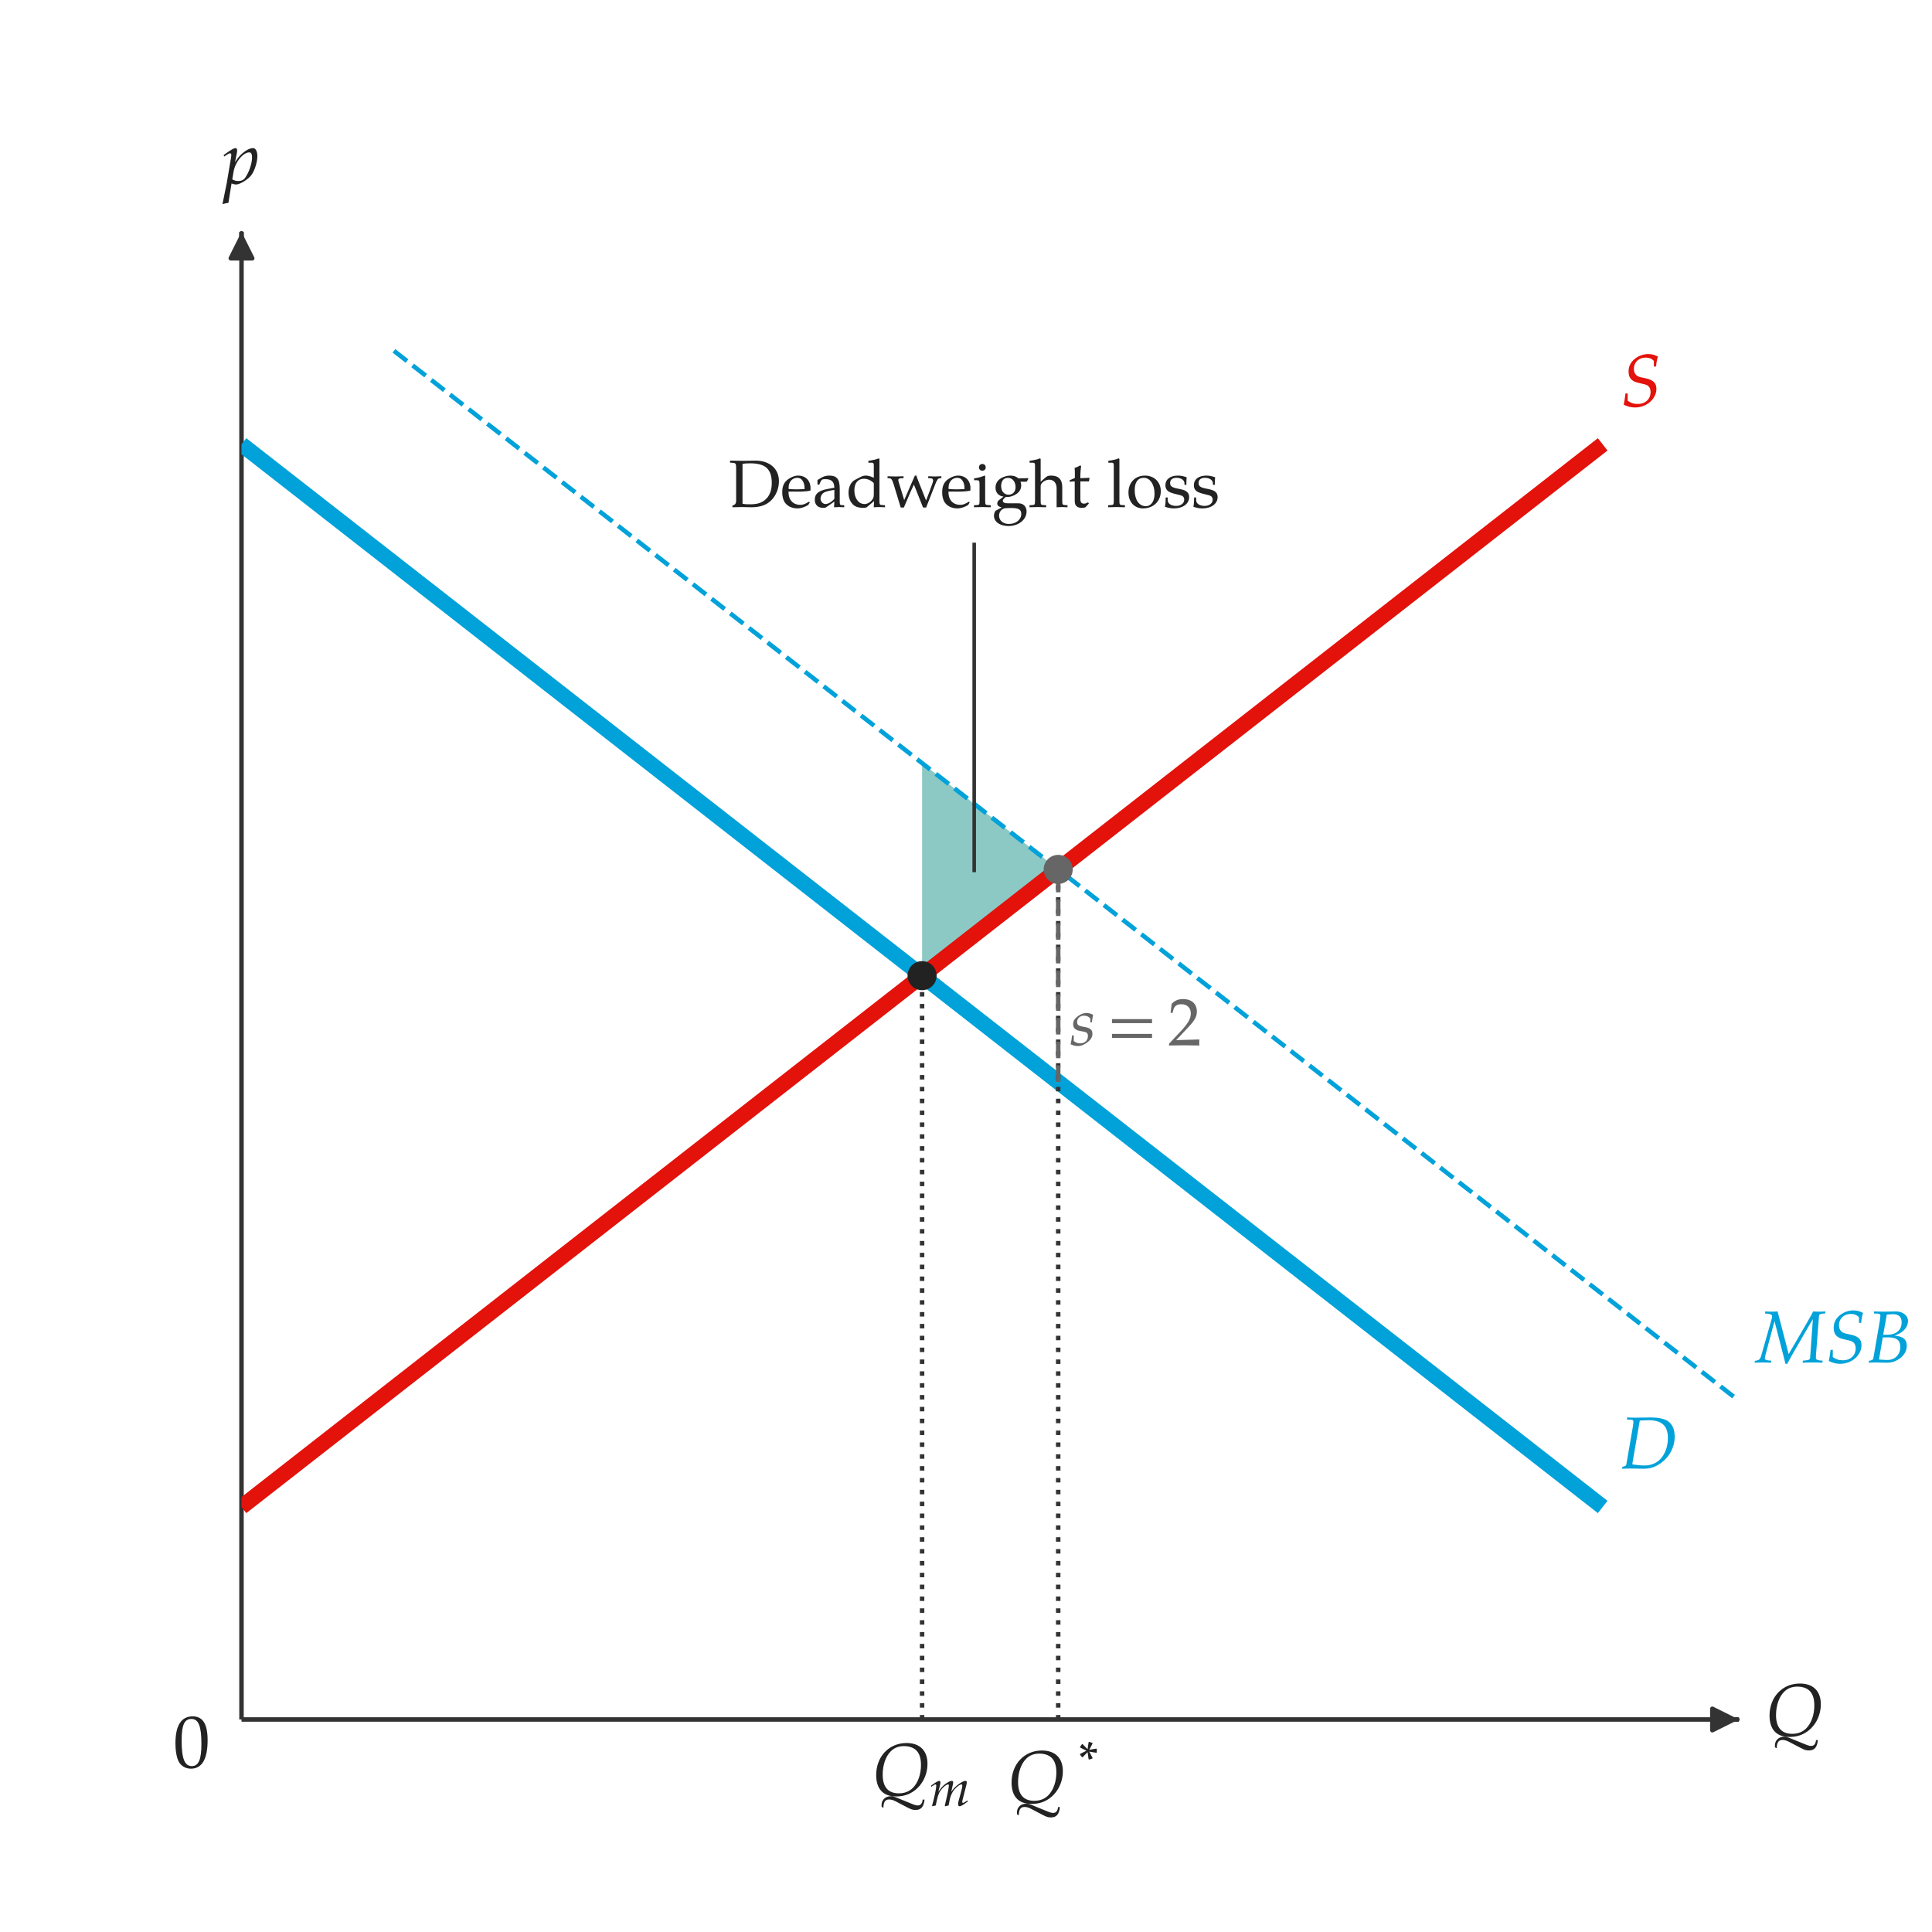
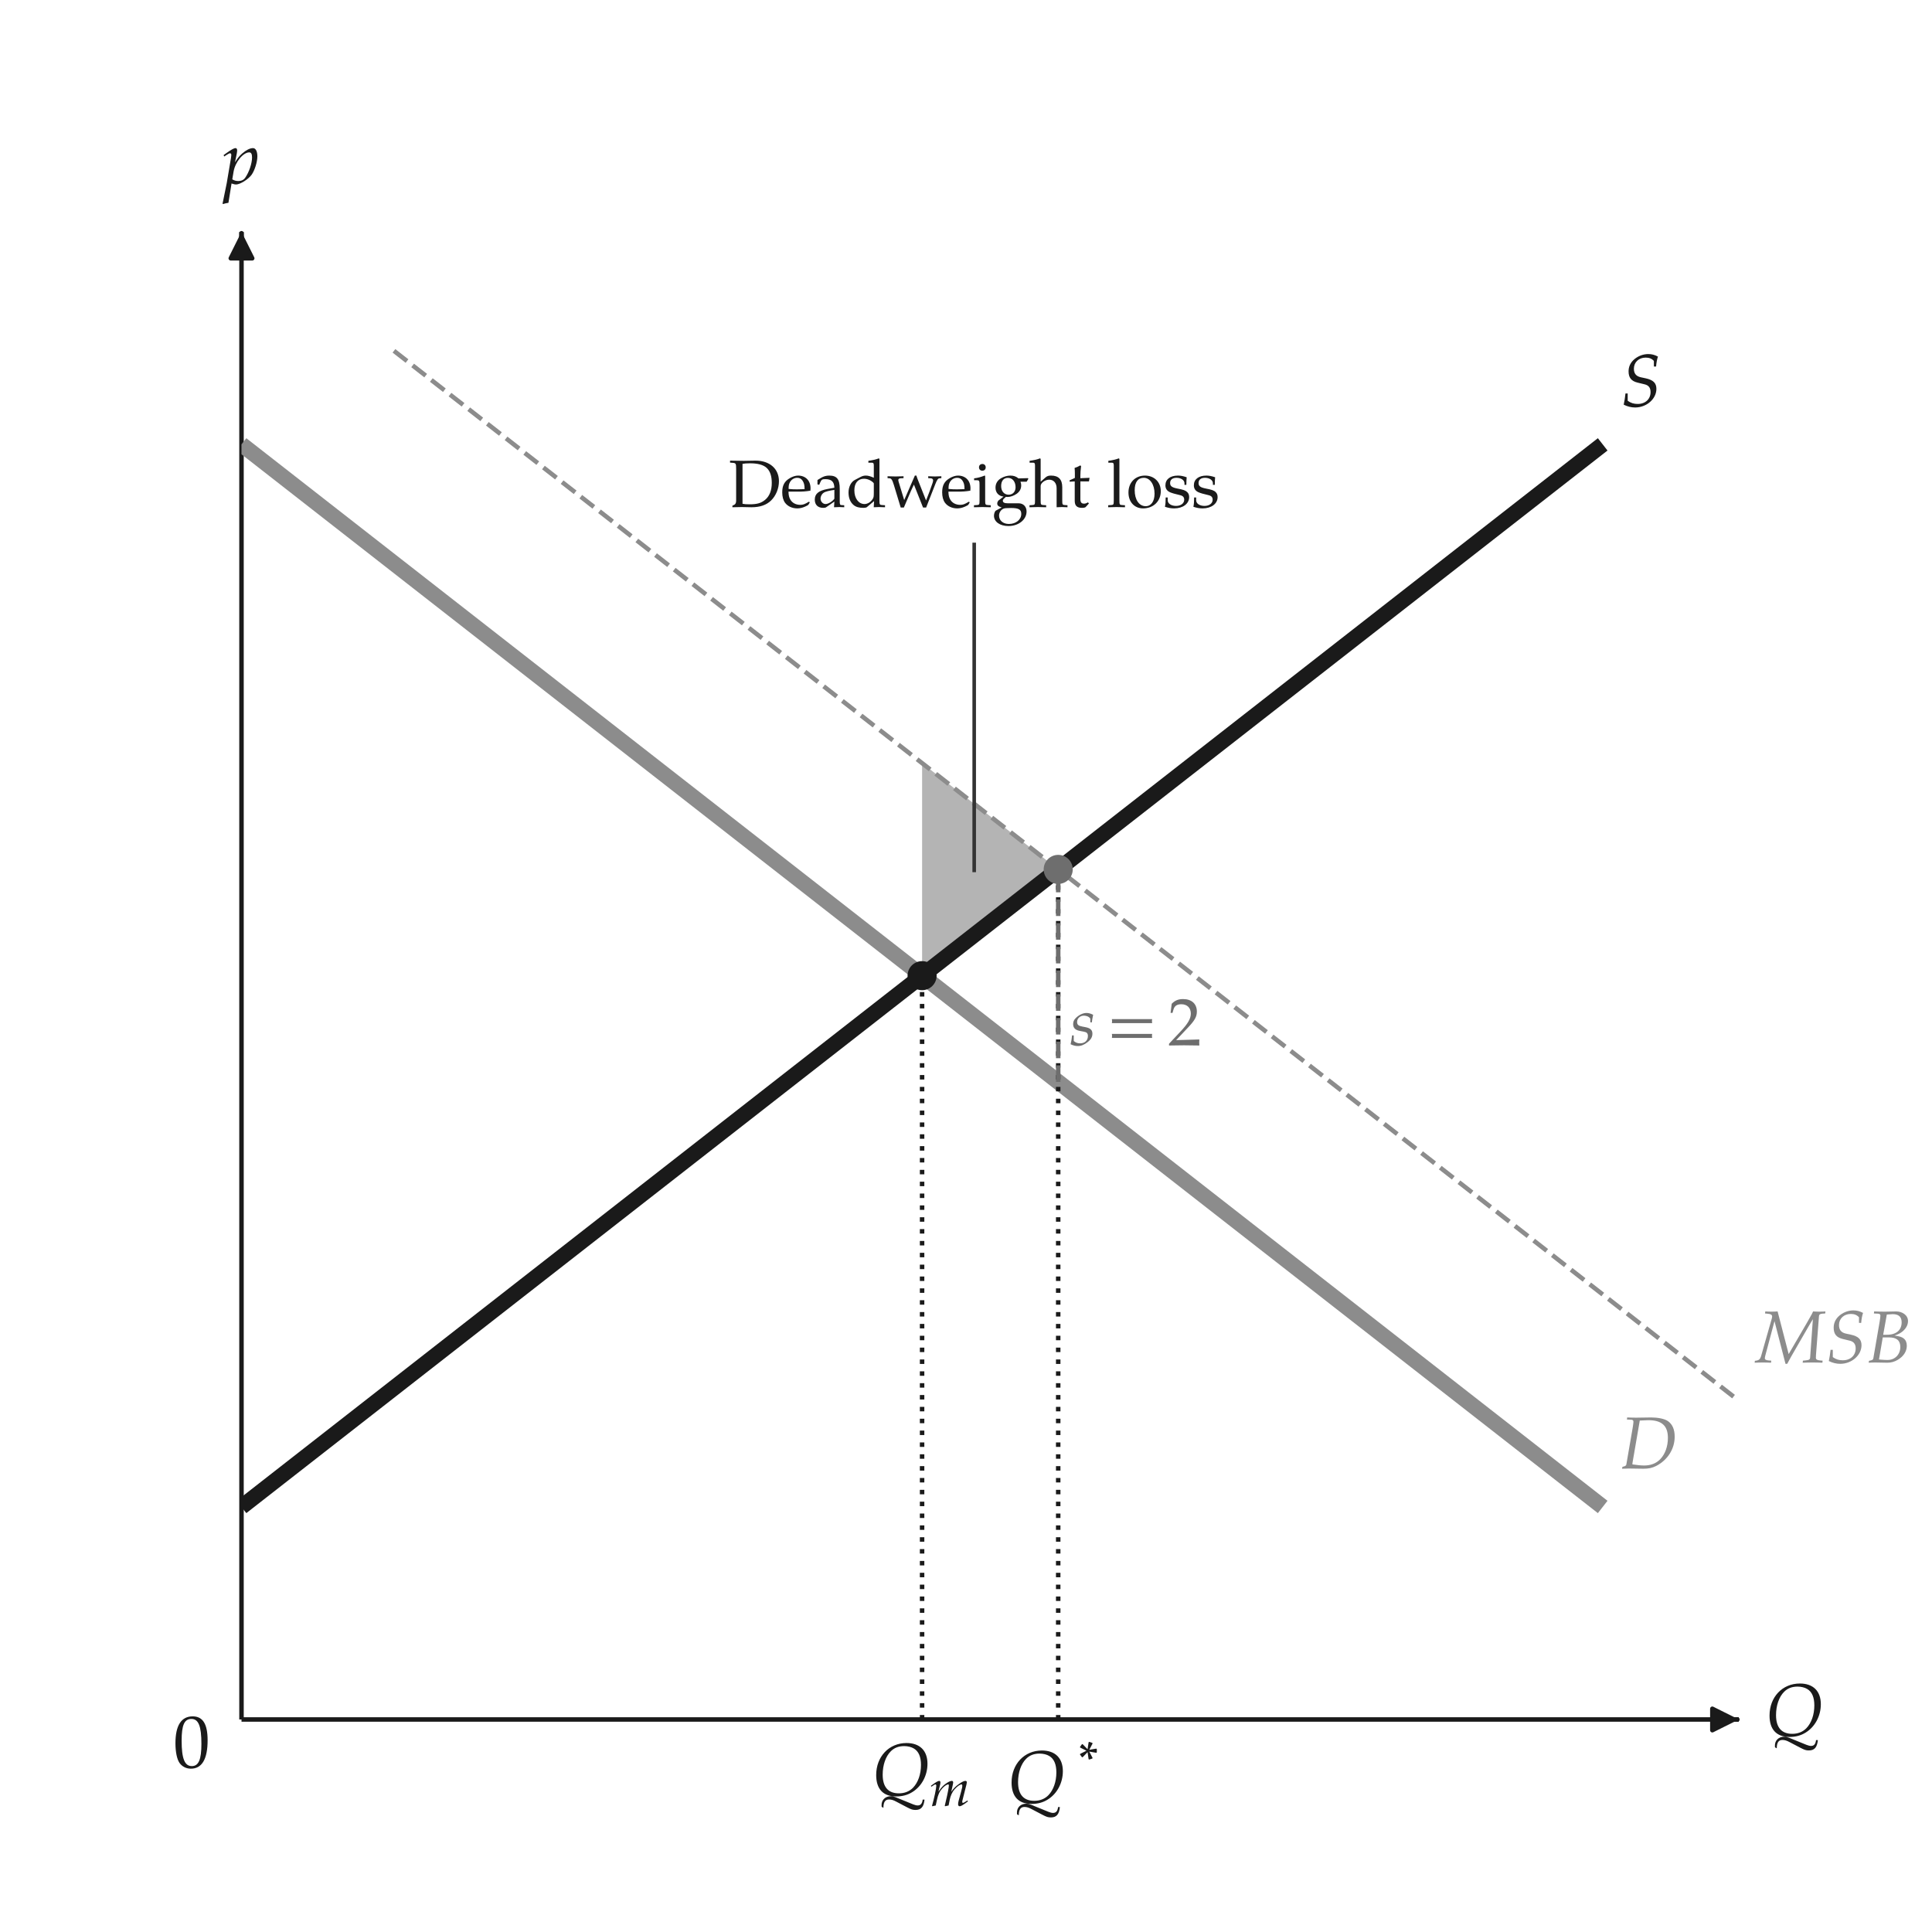
<svg xmlns="http://www.w3.org/2000/svg" xmlns:xlink="http://www.w3.org/1999/xlink" width="432pt" height="432pt" viewBox="0 0 432 432" version="1.1">
  <defs>
    <style type="text/css">*{stroke-linejoin: round; stroke-linecap: butt}</style>
  </defs>
  <g id="figure_1">
    <g id="patch_1">
      <path d="M 0 432  L 432 432  L 432 0  L 0 0  z " style="fill: #ffffff" />
    </g>
    <g id="axes_1">
      <g id="axes.x">
-         <path d="M 54 384.48  L 388.8 384.48  " style="fill: none; stroke: #333333; stroke-linejoin: miter" />
+         <path d="M 54 384.48  L 388.8 384.48  " style="fill: none; stroke: #1a1a1a; stroke-linejoin: miter" />
      </g>
      <g id="patch_2">
-         <path d="M 388.465 384.48  Q 388.633 384.48 387.682 384.48  " style="fill: none; stroke: #333333; stroke-linecap: round" />
-         <path d="M 382.882 382.08  L 387.682 384.48  L 382.882 386.88  z " style="fill: #333333; stroke: #333333; stroke-linecap: round" />
+         <path d="M 388.465 384.48  Q 388.633 384.48 387.682 384.48  " style="fill: none; stroke: #1a1a1a; stroke-linecap: round" />
+         <path d="M 382.882 382.08  L 387.682 384.48  L 382.882 386.88  z " style="fill: #1a1a1a; stroke: #1a1a1a; stroke-linecap: round" />
      </g>
      <g id="axes.y">
-         <path d="M 54 384.48  L 54 51.84  " style="fill: none; stroke: #333333; stroke-linejoin: miter" />
+         <path d="M 54 384.48  L 54 51.84  " style="fill: none; stroke: #1a1a1a; stroke-linejoin: miter" />
      </g>
      <g id="patch_3">
-         <path d="M 54 52.173  Q 54 52.006 54 52.958  " style="fill: none; stroke: #333333; stroke-linecap: round" />
-         <path d="M 51.6 57.758  L 54 52.958  L 56.4 57.758  z " style="fill: #333333; stroke: #333333; stroke-linecap: round" />
+         <path d="M 54 52.173  Q 54 52.006 54 52.958  " style="fill: none; stroke: #1a1a1a; stroke-linecap: round" />
+         <path d="M 51.6 57.758  L 54 52.958  L 56.4 57.758  z " style="fill: #1a1a1a; stroke: #1a1a1a; stroke-linecap: round" />
      </g>
      <g id="axes.y.label">
-         <g style="fill: #222222" transform="translate(49.875 41.2035) scale(0.165 -0.165)">
+         <g style="fill: #1a1a1a" transform="translate(49.875 41.2035) scale(0.165 -0.165)">
          <defs>
            <path id="TeXGyrePagella-Italic-51" d="M -45 -1728  L 0 -1766  C 134 -1722 262 -1690 467 -1658  L 736 19  L 794 0  C 960 -58 1056 -70 1126 -70  C 1485 -70 2221 397 2496 800  C 2758 1190 2976 1894 2976 2374  C 2976 2803 2829 3085 2598 3085  C 2330 3085 1997 2912 1658 2618  C 1402 2387 1267 2227 1037 1850  L 1190 2611  C 1210 2720 1222 2816 1222 2893  C 1222 3014 1171 3085 1082 3085  C 947 3085 704 2950 230 2611  L 51 2483  L 96 2355  L 301 2490  C 480 2605 550 2637 608 2637  C 672 2637 717 2579 717 2490  C 717 2438 704 2310 691 2246  L 320 51  L 6 -1491  L -45 -1728  z M 800 378  L 915 1056  C 1056 1875 1741 2714 2272 2714  C 2438 2714 2515 2573 2515 2278  C 2515 1760 2259 998 1920 512  C 1792 326 1587 230 1325 230  C 1126 230 966 275 800 378  z " transform="scale(0.015625)" />
          </defs>
          <use xlink:href="#TeXGyrePagella-Italic-51" transform="translate(0 0.796875)" />
        </g>
      </g>
      <g id="axes.x.label">
-         <g style="fill: #222222" transform="translate(394.8 388.1513) scale(0.165 -0.165)">
+         <g style="fill: #1a1a1a" transform="translate(394.8 388.1513) scale(0.165 -0.165)">
          <defs>
            <path id="TeXGyrePagella-Italic-32" d="M 339 1741  C 339 531 941 -115 2067 -115  C 2611 -115 3066 6 3482 269  C 4288 768 4787 1709 4787 2720  C 4787 3859 4122 4518 2970 4518  C 1453 4518 339 3347 339 1741  z M 806 -909  C 806 -909 806 -966 813 -1018  L 966 -1101  C 966 -608 1120 -378 1459 -378  C 1645 -378 1824 -429 2074 -563  L 3002 -1050  C 3386 -1248 3501 -1286 3757 -1286  C 4237 -1286 4467 -1011 4531 -390  L 4371 -390  C 4333 -736 4192 -896 3936 -896  C 3827 -896 3706 -864 3539 -800  L 2029 -186  C 1869 -122 1754 -96 1606 -96  C 1133 -96 781 -422 806 -909  z M 902 1773  C 902 2605 1158 3354 1600 3795  C 1901 4102 2285 4250 2771 4250  C 3078 4250 3392 4173 3603 4045  C 4019 3802 4224 3322 4224 2618  C 4224 1811 3968 1088 3533 640  C 3219 320 2803 154 2304 154  C 1382 154 902 704 902 1773  z " transform="scale(0.015625)" />
          </defs>
          <use xlink:href="#TeXGyrePagella-Italic-32" transform="translate(0 0.40625)" />
        </g>
      </g>
      <g id="axes.origin.label">
-         <g style="fill: #222222" transform="translate(38.75 395.1513) scale(0.165 -0.165)">
+         <g style="fill: #1a1a1a" transform="translate(38.75 395.1513) scale(0.165 -0.165)">
          <defs>
            <path id="TeXGyrePagella-Regular-11" d="M 186 2074  C 186 1325 320 678 544 365  C 768 51 1126 -128 1523 -128  C 2490 -128 2976 704 2976 2342  C 2976 3744 2560 4410 1683 4410  C 691 4410 186 3622 186 2074  z M 723 2304  C 723 3654 960 4186 1568 4186  C 2189 4186 2438 3558 2438 2022  C 2438 659 2195 96 1606 96  C 986 96 723 742 723 2304  z " transform="scale(0.015625)" />
          </defs>
          <use xlink:href="#TeXGyrePagella-Regular-11" />
        </g>
      </g>
      <g id="market.externality.private.mark">
-         <g style="fill: #222222" transform="translate(195.0443 401.459) scale(0.165 -0.165)">
+         <g style="fill: #1a1a1a" transform="translate(195.0443 401.459) scale(0.165 -0.165)">
          <defs>
            <path id="TeXGyrePagella-Italic-4e" d="M 154 2483  L 198 2355  L 403 2490  C 634 2643 659 2650 704 2650  C 774 2650 819 2586 819 2490  C 819 2163 557 928 294 13  L 314 -58  L 749 38  L 890 691  C 1043 1402 1216 1779 1568 2163  C 1837 2458 2125 2650 2304 2650  C 2349 2650 2374 2598 2374 2515  C 2374 2291 2240 1562 1971 442  L 1869 13  L 1901 -58  L 2342 38  L 2477 723  C 2579 1242 2797 1722 3078 2035  C 3430 2426 3750 2650 3955 2650  C 4006 2650 4038 2592 4038 2490  C 4038 2336 4032 2246 3878 1690  L 3603 685  C 3552 506 3520 339 3520 198  C 3520 38 3590 -58 3712 -58  C 3878 -58 4109 77 4736 544  L 4672 659  L 4506 550  C 4320 429 4179 358 4115 358  C 4070 358 4032 416 4032 486  C 4032 550 4045 608 4077 742  L 4557 2643  C 4582 2752 4602 2854 4602 2906  C 4602 3014 4538 3085 4435 3085  C 4250 3085 4006 2970 3616 2694  C 3213 2406 2989 2182 2675 1741  L 2867 2618  C 2893 2746 2912 2842 2912 2886  C 2912 3008 2848 3085 2746 3085  C 2554 3085 2259 2944 1907 2675  C 1626 2458 1498 2323 1082 1760  L 1293 2611  C 1318 2714 1331 2810 1331 2886  C 1331 3008 1274 3085 1184 3085  C 1050 3085 806 2950 333 2611  L 154 2483  z " transform="scale(0.015625)" />
          </defs>
          <use xlink:href="#TeXGyrePagella-Italic-32" transform="translate(0 0.40625)" />
          <use xlink:href="#TeXGyrePagella-Italic-4e" transform="translate(77.79993 -14.05469) scale(0.7)" />
        </g>
      </g>
      <g id="market.externality.social.mark">
-         <g style="fill: #222222" transform="translate(225.3157 403.175) scale(0.165 -0.165)">
+         <g style="fill: #1a1a1a" transform="translate(225.3157 403.175) scale(0.165 -0.165)">
          <defs>
            <path id="TeXGyrePagella-Regular-b" d="M 205 2874  L 448 2541  L 531 2534  L 1146 3162  L 1274 2291  L 1344 2246  L 1734 2374  L 1766 2451  L 1357 3232  L 2227 3085  L 2291 3136  L 2291 3546  L 2227 3603  L 1357 3456  L 1766 4237  L 1734 4314  L 1344 4442  L 1274 4397  L 1146 3526  L 531 4154  L 448 4147  L 205 3814  L 224 3738  L 1011 3341  L 224 2950  L 205 2874  z " transform="scale(0.015625)" />
          </defs>
          <use xlink:href="#TeXGyrePagella-Italic-32" transform="translate(0 0.673438)" />
          <use xlink:href="#TeXGyrePagella-Regular-b" transform="translate(95.76319 34.41562) scale(0.7)" />
        </g>
      </g>
      <g id="market.externality.dwl">
-         <path d="M 206.182 170.64  L 236.618 194.4  L 236.618 194.4  L 206.182 218.16  z " clip-path="url(#p7e318ee563)" style="fill: #00887d; fill-opacity: 0.45" />
+         <path d="M 206.182 170.64  L 236.618 194.4  L 236.618 194.4  L 206.182 218.16  z " clip-path="url(#p434fb856df)" style="fill: #595959; fill-opacity: 0.45" />
      </g>
      <g id="market.demand">
-         <path d="M 54 99.36  L 358.364 336.96  " clip-path="url(#p7e318ee563)" style="fill: none; stroke: #01a2d9; stroke-width: 3.5; stroke-linejoin: miter" />
+         <path d="M 54 99.36  L 358.364 336.96  " clip-path="url(#p434fb856df)" style="fill: none; stroke: #8c8c8c; stroke-width: 3.5; stroke-linejoin: miter" />
      </g>
      <g id="market.supply">
-         <path d="M 54 336.96  L 358.364 99.36  " clip-path="url(#p7e318ee563)" style="fill: none; stroke: #e3120b; stroke-width: 3.5; stroke-linejoin: miter" />
+         <path d="M 54 336.96  L 358.364 99.36  " clip-path="url(#p434fb856df)" style="fill: none; stroke: #1a1a1a; stroke-width: 3.5; stroke-linejoin: miter" />
      </g>
      <g id="market.externality.social_benefit">
-         <path d="M 88.089 78.451  L 388.8 313.2  " clip-path="url(#p7e318ee563)" style="fill: none; stroke-dasharray: 3.7,1.6; stroke-dashoffset: 0; stroke: #01a2d9; stroke-linejoin: miter" />
+         <path d="M 88.089 78.451  L 388.8 313.2  " clip-path="url(#p434fb856df)" style="fill: none; stroke-dasharray: 3.7,1.6; stroke-dashoffset: 0; stroke: #8c8c8c; stroke-linejoin: miter" />
      </g>
      <g id="market.externality.private.guide">
-         <path d="M 206.182 384.48  L 206.182 218.16  " clip-path="url(#p7e318ee563)" style="fill: none; stroke-dasharray: 1,1.65; stroke-dashoffset: 0; stroke: #333333; stroke-linejoin: miter" />
+         <path d="M 206.182 384.48  L 206.182 218.16  " clip-path="url(#p434fb856df)" style="fill: none; stroke-dasharray: 1,1.65; stroke-dashoffset: 0; stroke: #1a1a1a; stroke-linejoin: miter" />
      </g>
      <g id="market.externality.social.guide">
-         <path d="M 236.618 384.48  L 236.618 194.4  " clip-path="url(#p7e318ee563)" style="fill: none; stroke-dasharray: 1,1.65; stroke-dashoffset: 0; stroke: #333333; stroke-linejoin: miter" />
+         <path d="M 236.618 384.48  L 236.618 194.4  " clip-path="url(#p434fb856df)" style="fill: none; stroke-dasharray: 1,1.65; stroke-dashoffset: 0; stroke: #1a1a1a; stroke-linejoin: miter" />
      </g>
      <g id="market.externality.corrective_wedge">
-         <path d="M 236.618 241.92  L 236.618 194.4  " clip-path="url(#p7e318ee563)" style="fill: none; stroke-dasharray: 3.7,1.6; stroke-dashoffset: 0; stroke: #666666; stroke-linejoin: miter" />
+         <path d="M 236.618 241.92  L 236.618 194.4  " clip-path="url(#p434fb856df)" style="fill: none; stroke-dasharray: 3.7,1.6; stroke-dashoffset: 0; stroke: #6e6e6e; stroke-linejoin: miter" />
      </g>
      <g id="market.externality.private">
        <defs>
-           <path id="m63a83fe384" d="M 0 3.25  C 0.862 3.25 1.689 2.908 2.298 2.298  C 2.908 1.689 3.25 0.862 3.25 0  C 3.25 -0.862 2.908 -1.689 2.298 -2.298  C 1.689 -2.908 0.862 -3.25 0 -3.25  C -0.862 -3.25 -1.689 -2.908 -2.298 -2.298  C -2.908 -1.689 -3.25 -0.862 -3.25 0  C -3.25 0.862 -2.908 1.689 -2.298 2.298  C -1.689 2.908 -0.862 3.25 0 3.25  z " />
+           <path id="mb820d9d012" d="M 0 3.25  C 0.862 3.25 1.689 2.908 2.298 2.298  C 2.908 1.689 3.25 0.862 3.25 0  C 3.25 -0.862 2.908 -1.689 2.298 -2.298  C 1.689 -2.908 0.862 -3.25 0 -3.25  C -0.862 -3.25 -1.689 -2.908 -2.298 -2.298  C -2.908 -1.689 -3.25 -0.862 -3.25 0  C -3.25 0.862 -2.908 1.689 -2.298 2.298  C -1.689 2.908 -0.862 3.25 0 3.25  z " />
        </defs>
        <g>
-           <use xlink:href="#m63a83fe384" x="206.182" y="218.16" style="fill: #222222" />
+           <use xlink:href="#mb820d9d012" x="206.182" y="218.16" style="fill: #1a1a1a" />
        </g>
      </g>
      <g id="market.externality.social">
        <defs>
-           <path id="m08ba8b22fd" d="M 0 3.25  C 0.862 3.25 1.689 2.908 2.298 2.298  C 2.908 1.689 3.25 0.862 3.25 0  C 3.25 -0.862 2.908 -1.689 2.298 -2.298  C 1.689 -2.908 0.862 -3.25 0 -3.25  C -0.862 -3.25 -1.689 -2.908 -2.298 -2.298  C -2.908 -1.689 -3.25 -0.862 -3.25 0  C -3.25 0.862 -2.908 1.689 -2.298 2.298  C -1.689 2.908 -0.862 3.25 0 3.25  z " />
+           <path id="m301b357f72" d="M 0 3.25  C 0.862 3.25 1.689 2.908 2.298 2.298  C 2.908 1.689 3.25 0.862 3.25 0  C 3.25 -0.862 2.908 -1.689 2.298 -2.298  C 1.689 -2.908 0.862 -3.25 0 -3.25  C -0.862 -3.25 -1.689 -2.908 -2.298 -2.298  C -2.908 -1.689 -3.25 -0.862 -3.25 0  C -3.25 0.862 -2.908 1.689 -2.298 2.298  C -1.689 2.908 -0.862 3.25 0 3.25  z " />
        </defs>
        <g>
-           <use xlink:href="#m08ba8b22fd" x="236.618" y="194.4" style="fill: #666666" />
+           <use xlink:href="#m301b357f72" x="236.618" y="194.4" style="fill: #6e6e6e" />
        </g>
      </g>
      <g id="market.externality.corrective_wedge.label">
-         <g style="fill: #666666" transform="translate(239.2539 233.7455) scale(0.15 -0.15)">
+         <g style="fill: #6e6e6e" transform="translate(239.2539 233.7455) scale(0.15 -0.15)">
          <defs>
            <path id="TeXGyrePagella-Italic-54" d="M 58 102  C 301 -19 518 -70 742 -70  C 1056 -70 1350 45 1677 301  C 2003 557 2138 794 2138 1114  C 2138 1459 1939 1645 1459 1734  L 1184 1786  C 800 1856 678 1965 678 2227  C 678 2566 960 2829 1331 2829  C 1594 2829 1837 2714 1939 2541  L 1939 2189  L 2086 2189  C 2112 2413 2138 2586 2208 2912  C 1958 3034 1779 3085 1568 3085  C 1235 3085 845 2899 538 2586  C 371 2413 301 2253 301 2022  C 301 1664 499 1459 922 1376  L 1325 1299  C 1606 1248 1709 1139 1709 883  C 1709 461 1414 186 960 186  C 730 186 538 256 358 410  L 358 947  L 198 947  C 166 621 128 397 58 102  z " transform="scale(0.015625)" />
            <path id="TeXGyrePagella-Regular-1e" d="M 512 704  L 4352 704  C 4339 768 4333 832 4333 896  C 4333 960 4339 1024 4352 1088  L 512 1088  C 525 1024 531 960 531 896  C 531 832 525 768 512 704  z M 512 2112  L 4352 2112  C 4339 2176 4333 2240 4333 2304  C 4333 2368 4339 2432 4352 2496  L 512 2496  C 525 2432 531 2368 531 2304  C 531 2240 525 2176 512 2112  z " transform="scale(0.015625)" />
            <path id="TeXGyrePagella-Regular-13" d="M 102 -19  C 576 -6 1056 0 1530 0  C 2016 0 2509 -6 2995 -19  C 2982 115 2982 179 2982 269  C 2982 352 2982 416 2995 557  L 781 493  L 1946 1728  C 2566 2387 2758 2739 2758 3219  C 2758 3955 2259 4410 1446 4410  C 986 4410 672 4282 358 3962  L 250 3091  L 435 3091  L 518 3386  C 621 3757 851 3917 1280 3917  C 1830 3917 2182 3571 2182 3027  C 2182 2547 1914 2074 1190 1306  L 102 147  L 102 -19  z " transform="scale(0.015625)" />
          </defs>
          <use xlink:href="#TeXGyrePagella-Italic-54" transform="translate(0 0.09375)" />
          <use xlink:href="#TeXGyrePagella-Regular-1e" transform="translate(54.45995 0.09375)" />
          <use xlink:href="#TeXGyrePagella-Regular-13" transform="translate(146.0199 0.09375)" />
        </g>
      </g>
      <g id="market.demand.label">
-         <g style="fill: #01a2d9" transform="translate(362.2371 328.4951) scale(0.165 -0.165)">
+         <g style="fill: #8c8c8c" transform="translate(362.2371 328.4951) scale(0.165 -0.165)">
          <defs>
            <path id="TeXGyrePagella-Italic-25" d="M 179 -19  C 378 -6 576 0 774 0  C 1190 0 1606 -19 2022 -19  C 2483 -19 2797 51 3130 218  C 4128 730 4742 1696 4742 2758  C 4742 3386 4550 3834 4160 4109  C 3866 4320 3251 4429 2714 4429  C 2278 4429 1843 4410 1408 4410  C 1146 4410 883 4416 621 4429  L 602 4250  L 941 4237  C 1094 4230 1165 4179 1165 4064  C 1165 3974 1139 3770 1107 3578  L 550 352  C 525 205 333 179 211 147  L 179 -19  z M 1075 358  C 1075 435 1082 480 1101 595  L 1715 4160  C 1965 4160 2208 4192 2458 4192  C 3622 4192 4154 3706 4154 2656  C 4154 1907 3910 1235 3475 794  C 3130 442 2662 262 2106 262  C 1824 262 1510 294 1075 358  z " transform="scale(0.015625)" />
          </defs>
          <use xlink:href="#TeXGyrePagella-Italic-25" transform="translate(0 0.796875)" />
        </g>
      </g>
      <g id="market.supply.label">
-         <g style="fill: #e3120b" transform="translate(362.3721 90.88457) scale(0.165 -0.165)">
+         <g style="fill: #1a1a1a" transform="translate(362.3721 90.88457) scale(0.165 -0.165)">
          <defs>
            <path id="TeXGyrePagella-Italic-34" d="M 269 128  C 589 -32 922 -115 1261 -115  C 2253 -115 3104 627 3104 1498  C 3104 2003 2829 2272 2182 2413  L 1766 2502  C 1344 2592 1152 2829 1152 3251  C 1152 3808 1581 4211 2170 4211  C 2483 4211 2694 4128 2886 3923  L 2886 3437  L 3078 3437  C 3104 3782 3149 4026 3238 4301  C 2944 4454 2701 4518 2394 4518  C 1920 4518 1440 4320 1094 3981  C 826 3712 691 3392 691 3014  C 691 2470 934 2170 1472 2042  L 2080 1894  C 2432 1811 2598 1594 2598 1222  C 2598 608 2144 192 1485 192  C 1139 192 896 269 614 467  L 614 1101  L 422 1101  C 384 749 339 461 269 128  z " transform="scale(0.015625)" />
          </defs>
          <use xlink:href="#TeXGyrePagella-Italic-34" transform="translate(0 0.40625)" />
        </g>
      </g>
      <g id="market.externality.social_benefit.label">
-         <g style="fill: #01a2d9" transform="translate(392.6584 304.7246) scale(0.165 -0.165)">
+         <g style="fill: #8c8c8c" transform="translate(392.6584 304.7246) scale(0.165 -0.165)">
          <defs>
            <path id="TeXGyrePagella-Italic-2e" d="M -122 -19  C 115 -6 358 0 595 0  C 832 0 1069 -6 1299 -19  L 1318 160  L 1075 179  C 870 198 762 256 762 352  C 762 416 774 499 806 614  L 1600 3584  L 2554 -115  L 2701 -115  L 3066 550  L 4595 3200  L 4928 3757  L 4691 429  C 4678 250 4589 211 4262 179  L 4064 160  L 4045 -19  C 4333 -6 4614 0 4902 0  C 5190 0 5472 -6 5754 -19  L 5773 160  L 5536 179  C 5306 198 5184 269 5190 403  L 5197 640  L 5459 4038  C 5466 4160 5568 4224 5754 4237  L 5997 4250  L 6016 4429  C 5837 4416 5658 4410 5478 4410  C 5299 4410 5120 4416 4947 4429  C 4826 4192 4947 4365 4403 3430  L 2829 730  L 1869 4429  C 1690 4416 1510 4410 1331 4410  C 1152 4410 973 4416 800 4429  L 781 4250  L 947 4237  C 1280 4211 1395 4147 1395 3981  C 1395 3942 1389 3898 1376 3853  L 448 595  C 352 262 250 179 -102 147  L -122 -19  z " transform="scale(0.015625)" />
            <path id="TeXGyrePagella-Italic-23" d="M 166 -19  C 358 -6 557 0 749 0  C 1094 0 1434 -19 1779 -19  C 2086 -19 2387 51 2688 230  C 3194 531 3475 966 3475 1453  C 3475 1728 3386 1939 3213 2080  C 3046 2214 2854 2272 2413 2336  C 2778 2464 2931 2547 3136 2720  C 3424 2976 3578 3270 3578 3597  C 3578 4122 3059 4429 2566 4429  C 2246 4429 1926 4410 1606 4410  C 1280 4410 960 4416 640 4429  L 621 4250  L 960 4237  C 1114 4230 1184 4179 1184 4064  C 1184 3974 1158 3770 1126 3578  L 570 352  C 550 237 467 192 198 147  L 166 -19  z M 1062 262  L 1389 2176  L 1933 2176  C 2592 2176 2912 1907 2912 1350  C 2912 691 2445 218 1805 218  C 1677 218 1491 224 1280 243  C 1242 250 1165 256 1062 262  z M 1427 2406  L 1741 4160  C 1914 4160 2080 4192 2253 4192  C 2771 4192 3027 3962 3027 3482  C 3027 2810 2554 2406 1760 2406  L 1427 2406  z " transform="scale(0.015625)" />
          </defs>
          <use xlink:href="#TeXGyrePagella-Italic-2e" transform="translate(0 0.40625)" />
          <use xlink:href="#TeXGyrePagella-Italic-34" transform="translate(94.39992 0.40625)" />
          <use xlink:href="#TeXGyrePagella-Italic-23" transform="translate(149.9999 0.40625)" />
        </g>
      </g>
      <g id="market.externality.dwl.label">
-         <g style="fill: #222222" transform="translate(162.9098 113.3784) scale(0.15 -0.15)">
+         <g style="fill: #1a1a1a" transform="translate(162.9098 113.3784) scale(0.15 -0.15)">
          <defs>
            <path id="TeXGyrePagella-Regular-25" d="M 141 4237  L 397 4218  C 691 4198 723 4141 723 3642  L 723 608  C 723 422 666 282 563 230  L 365 128  L 365 -19  C 659 -6 960 0 1254 0  C 1562 0 1875 -19 2182 -19  C 3002 -19 3616 192 4064 634  C 4525 1088 4806 1779 4806 2464  C 4806 3654 3923 4429 2573 4429  C 2202 4429 1830 4410 1459 4410  C 1018 4410 582 4416 141 4429  L 141 4237  z M 1331 314  L 1331 4122  C 1498 4154 1722 4173 2042 4173  C 2752 4173 3328 4045 3667 3706  C 3974 3398 4122 2938 4122 2298  C 4122 1581 3904 1030 3482 685  C 3098 371 2714 262 1990 262  C 1696 262 1498 275 1331 314  z " transform="scale(0.015625)" />
            <path id="TeXGyrePagella-Regular-46" d="M 166 1402  C 166 998 256 653 435 410  C 685 70 1120 -128 1600 -128  C 1837 -128 2074 -77 2336 38  C 2509 109 2643 192 2669 230  L 2797 448  L 2714 512  C 2304 269 2157 211 1882 211  C 1466 211 1120 397 941 710  C 819 922 774 1101 762 1472  L 1696 1472  C 2138 1472 2413 1491 2854 1562  C 2861 1651 2867 1709 2867 1786  C 2867 2522 2394 3002 1677 3002  C 1440 3002 1165 2918 902 2765  C 378 2464 166 2067 166 1402  z M 774 1728  C 774 2029 800 2170 883 2336  C 1018 2618 1293 2790 1600 2790  C 1811 2790 1978 2707 2093 2534  C 2234 2323 2298 2138 2298 1709  L 1581 1690  C 1286 1690 1120 1696 774 1728  z " transform="scale(0.015625)" />
            <path id="TeXGyrePagella-Regular-42" d="M 205 710  C 205 211 506 -77 1011 -77  C 1126 -77 1235 -58 1280 -26  L 2074 525  L 2042 -19  C 2208 -6 2374 0 2541 0  C 2701 0 2854 -6 3014 -19  L 3014 173  L 2765 186  C 2611 192 2586 243 2586 557  L 2586 1728  C 2586 2662 2317 3002 1574 3002  C 1299 3002 1043 2931 800 2784  L 461 2579  L 461 2163  L 627 2118  L 710 2317  C 838 2618 909 2662 1203 2662  C 1805 2662 2054 2426 2074 1843  L 1440 1728  C 570 1568 205 1267 205 710  z M 755 800  C 755 1037 883 1261 1075 1382  C 1235 1478 1587 1568 2074 1638  L 2074 794  C 1888 531 1485 288 1235 288  C 979 288 755 525 755 800  z " transform="scale(0.015625)" />
            <path id="TeXGyrePagella-Regular-45" d="M 224 1382  C 224 870 397 448 710 192  C 928 6 1229 -77 1645 -77  C 1773 -77 1920 -51 1952 -26  L 2662 570  L 2630 -19  C 2797 -6 2957 0 3123 0  C 3315 0 3514 -6 3706 -19  L 3706 173  L 3411 192  C 3194 205 3174 250 3174 653  L 3174 4595  L 3117 4646  C 2835 4538 2624 4486 2118 4410  L 2118 4230  L 2477 4230  C 2592 4230 2637 4160 2637 3968  L 2637 2797  C 2278 2950 2099 3002 1875 3002  C 1702 3002 1549 2963 1389 2880  L 826 2586  C 461 2394 224 1926 224 1382  z M 781 1594  C 781 2291 1126 2701 1702 2701  C 1946 2701 2202 2618 2426 2464  C 2560 2374 2637 2291 2637 2240  L 2637 1414  C 2637 998 2624 934 2541 787  C 2362 486 2048 288 1747 288  C 1184 288 781 832 781 1594  z " transform="scale(0.015625)" />
            <path id="TeXGyrePagella-Regular-58" d="M 38 2758  L 218 2746  C 397 2733 480 2624 640 2106  L 1293 -45  L 1594 -45  L 2221 1427  C 2336 1696 2554 2144 2554 2144  L 3424 -45  L 3718 -45  L 4595 2189  C 4774 2643 4864 2733 5005 2746  L 5171 2758  L 5171 2938  C 4960 2925 4755 2918 4544 2918  C 4333 2918 4128 2925 3917 2938  L 3917 2758  L 4134 2746  C 4390 2733 4429 2573 4339 2317  L 4019 1421  L 3712 627  L 2976 2483  C 2886 2701 2842 2829 2790 3002  L 2643 3002  L 1626 666  L 1088 2432  C 1030 2624 1062 2733 1306 2746  L 1562 2758  L 1562 2938  C 1306 2925 1056 2918 800 2918  C 544 2918 294 2925 38 2938  L 38 2758  z " transform="scale(0.015625)" />
            <path id="TeXGyrePagella-Regular-4a" d="M 134 -19  C 403 -6 666 0 934 0  C 1203 0 1466 -6 1734 -19  L 1734 173  L 1440 192  C 1222 205 1203 250 1203 653  L 1203 2976  L 1146 3002  C 819 2867 486 2778 147 2739  L 147 2560  L 384 2560  C 640 2560 666 2515 666 2093  L 666 653  C 666 250 646 205 429 192  L 134 173  L 134 -19  z M 614 3789  C 614 3597 742 3469 934 3469  C 1126 3469 1254 3597 1254 3789  C 1254 3974 1126 4109 941 4109  C 742 4109 614 3981 614 3789  z " transform="scale(0.015625)" />
            <path id="TeXGyrePagella-Regular-48" d="M 205 -826  C 205 -1408 774 -1811 1587 -1811  C 2554 -1811 3315 -1203 3315 -422  C 3315 38 3008 358 2560 358  L 1536 358  C 1203 358 1050 435 1050 608  C 1050 691 1101 762 1267 902  C 1306 934 1318 947 1344 973  C 1408 966 1446 960 1498 960  C 1773 960 2112 1082 2374 1267  C 2662 1478 2803 1734 2803 2074  C 2803 2202 2784 2285 2733 2419  L 3322 2419  L 3482 2682  L 3456 2758  L 2547 2733  C 2310 2925 2080 3002 1766 3002  C 1485 3002 1158 2912 896 2758  C 538 2554 352 2240 352 1850  C 352 1376 646 1050 1120 998  L 614 608  C 550 512 518 429 518 333  C 518 154 634 51 941 -38  L 384 -339  C 294 -390 205 -627 205 -826  z M 691 -813  C 691 -525 858 -269 1114 -154  C 1216 -109 1395 -90 1837 -90  C 2560 -90 2810 -237 2810 -653  C 2810 -1203 2304 -1613 1632 -1613  C 1075 -1613 691 -1286 691 -813  z M 890 2003  C 890 2496 1126 2784 1536 2784  C 1971 2784 2266 2426 2266 1882  C 2266 1466 1997 1178 1606 1178  C 1178 1178 890 1510 890 2003  z " transform="scale(0.015625)" />
            <path id="TeXGyrePagella-Regular-49" d="M 38 -19  C 301 -6 570 0 832 0  C 1094 0 1363 -6 1626 -19  L 1626 173  L 1338 192  C 1120 205 1101 250 1101 653  L 1101 2010  C 1101 2298 1523 2611 1914 2611  C 2342 2611 2624 2291 2624 1798  L 2624 -19  C 2790 -6 2963 0 3130 0  C 3309 0 3482 -6 3661 -19  L 3661 173  L 3398 192  C 3181 205 3162 243 3162 653  L 3162 1888  C 3162 2637 2810 3002 2093 3002  C 1856 3002 1722 2957 1587 2842  L 1101 2419  L 1101 4595  L 1043 4646  C 762 4538 550 4486 45 4410  L 45 4230  L 403 4230  C 518 4230 563 4160 563 3968  L 563 653  C 563 250 544 205 326 192  L 38 173  L 38 -19  z " transform="scale(0.015625)" />
            <path id="TeXGyrePagella-Regular-55" d="M 141 2419  L 627 2445  L 627 602  C 627 128 838 -77 1331 -77  C 1478 -77 1632 -45 1670 0  L 1978 339  L 1894 448  C 1734 358 1638 326 1517 326  C 1267 326 1165 454 1165 768  L 1165 2445  L 1984 2445  L 2042 2790  L 1165 2752  L 1165 2995  C 1165 3264 1184 3494 1235 3904  L 1158 3974  C 1005 3878 813 3795 614 3731  C 634 3539 640 3418 640 3226  L 640 2778  L 141 2554  L 141 2419  z " transform="scale(0.015625)" />
            <path id="TeXGyrePagella-Regular-1" transform="scale(0.015625)" />
            <path id="TeXGyrePagella-Regular-4d" d="M 134 -19  C 403 -6 666 0 934 0  C 1203 0 1466 -6 1734 -19  L 1734 173  L 1440 192  C 1222 205 1203 250 1203 653  L 1203 4595  L 1146 4646  C 864 4538 653 4486 147 4410  L 147 4230  L 506 4230  C 621 4230 666 4160 666 3968  L 666 653  C 666 250 646 205 429 192  L 134 173  L 134 -19  z " transform="scale(0.015625)" />
            <path id="TeXGyrePagella-Regular-50" d="M 205 1389  C 205 486 774 -128 1600 -128  C 2586 -128 3290 557 3290 1517  C 3290 2381 2662 3002 1786 3002  C 851 3002 205 2342 205 1389  z M 800 1606  C 800 2374 1107 2790 1670 2790  C 2259 2790 2694 2150 2694 1280  C 2694 544 2368 83 1850 83  C 1222 83 800 698 800 1606  z " transform="scale(0.015625)" />
            <path id="TeXGyrePagella-Regular-54" d="M 192 26  C 525 -83 774 -128 1069 -128  C 1907 -128 2502 320 2502 947  C 2502 1146 2451 1293 2323 1421  C 2157 1587 1946 1658 1382 1766  C 858 1869 685 1997 685 2291  C 685 2611 909 2790 1299 2790  C 1728 2790 2054 2566 2054 2266  L 2054 2118  L 2234 2118  C 2240 2490 2246 2643 2266 2842  C 1926 2957 1696 3002 1434 3002  C 691 3002 237 2650 237 2074  C 237 1766 378 1549 672 1414  C 845 1338 1184 1235 1619 1139  C 1907 1075 2029 941 2029 698  C 2029 352 1709 109 1254 109  C 787 109 454 333 454 653  L 454 915  L 262 915  C 262 474 243 282 192 26  z " transform="scale(0.015625)" />
          </defs>
          <use xlink:href="#TeXGyrePagella-Regular-25" />
          <use xlink:href="#TeXGyrePagella-Regular-46" transform="translate(77.40625 0)" />
          <use xlink:href="#TeXGyrePagella-Regular-42" transform="translate(125.3125 0)" />
          <use xlink:href="#TeXGyrePagella-Regular-45" transform="translate(175.3125 0)" />
          <use xlink:href="#TeXGyrePagella-Regular-58" transform="translate(236.4062 0)" />
          <use xlink:href="#TeXGyrePagella-Regular-46" transform="translate(315.8125 0)" />
          <use xlink:href="#TeXGyrePagella-Regular-4a" transform="translate(363.7188 0)" />
          <use xlink:href="#TeXGyrePagella-Regular-48" transform="translate(392.4219 0)" />
          <use xlink:href="#TeXGyrePagella-Regular-49" transform="translate(448.0156 0)" />
          <use xlink:href="#TeXGyrePagella-Regular-55" transform="translate(506.2188 0)" />
          <use xlink:href="#TeXGyrePagella-Regular-1" transform="translate(538.8125 0)" />
          <use xlink:href="#TeXGyrePagella-Regular-4d" transform="translate(563.8125 0)" />
          <use xlink:href="#TeXGyrePagella-Regular-50" transform="translate(592.9062 0)" />
          <use xlink:href="#TeXGyrePagella-Regular-54" transform="translate(647.5 0)" />
          <use xlink:href="#TeXGyrePagella-Regular-54" transform="translate(689.9062 0)" />
        </g>
      </g>
      <g id="market.externality.dwl.label.leader">
        <path d="M 217.833 194.619  L 217.833 121.736  " style="fill: none; stroke: #333333; stroke-width: 0.8; stroke-linecap: square" />
      </g>
    </g>
  </g>
  <defs>
-     <clipPath id="p7e318ee563">
+     <clipPath id="p434fb856df">
      <rect x="54" y="51.84" width="334.8" height="332.64" />
    </clipPath>
  </defs>
</svg>
